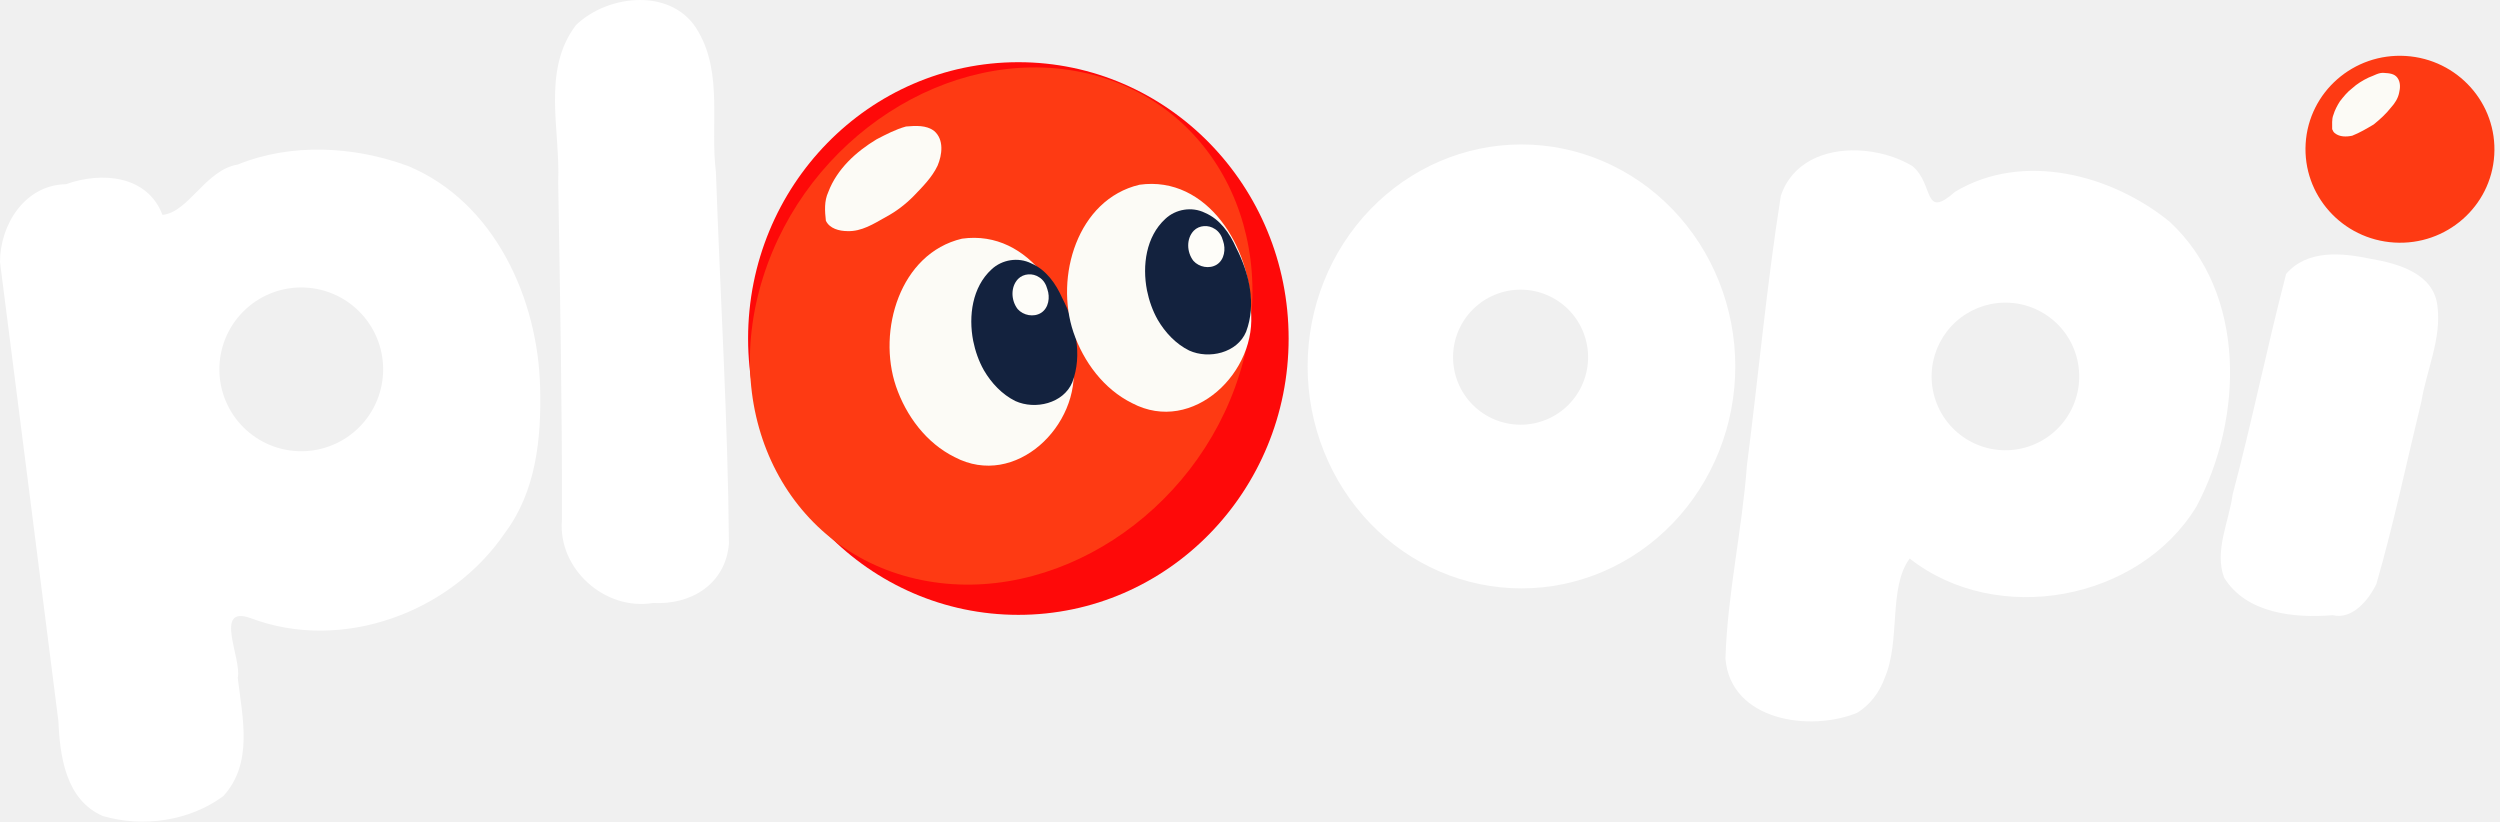
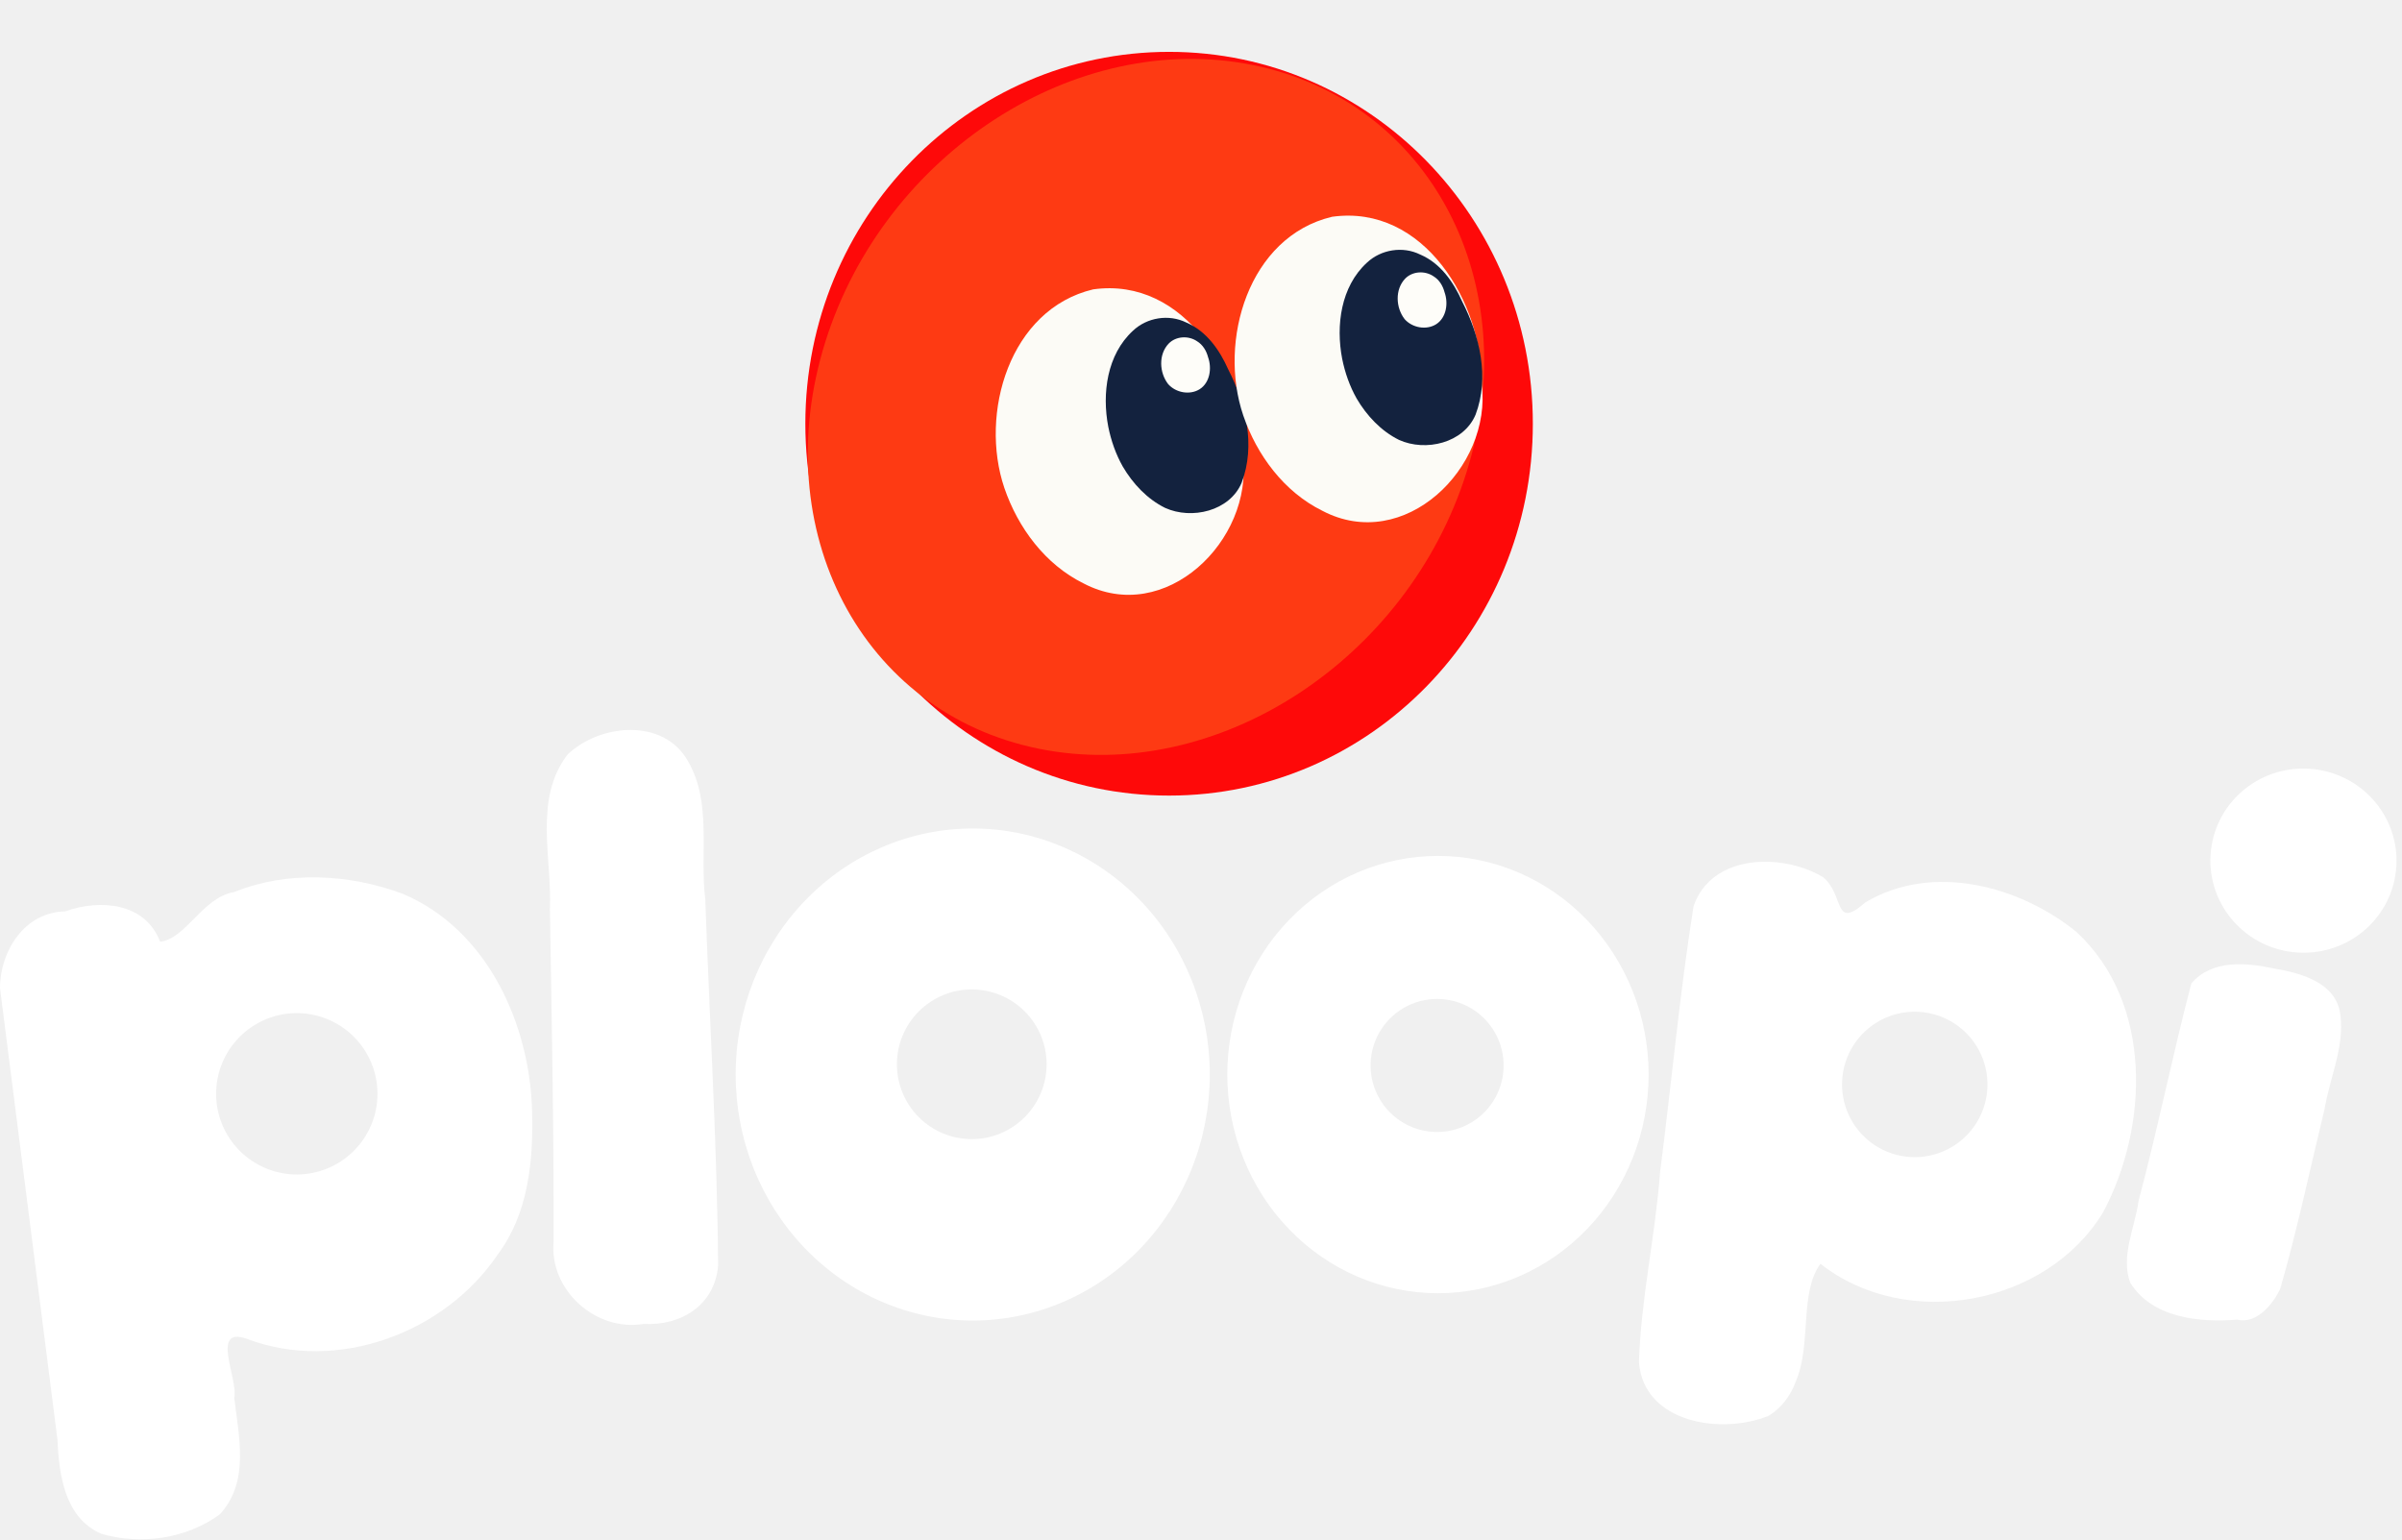
- <svg xmlns="http://www.w3.org/2000/svg" width="24098" height="7920" viewBox="0 0 24098 7920" fill="none">
-   <path d="M9816.19 5926.71C11255 5926.71 12421.4 4734.17 12421.4 3263.08C12421.4 1792 11255 599.457 9816.19 599.457C8377.37 599.457 7210.98 1792 7210.98 3263.08C7210.98 4734.17 8377.37 5926.71 9816.19 5926.71Z" fill="#FE0909" />
-   <path d="M8882.38 5590.92C10150.6 5848.49 11522.7 4961.16 11947 3609.01C12371.3 2256.87 11687.1 951.939 10418.9 694.37C9150.61 436.801 7778.53 1324.13 7354.24 2676.27C6929.95 4028.42 7614.12 5333.35 8882.38 5590.92Z" fill="#FE3A13" />
-   <path d="M14665.6 1392.37C14118.9 1392.37 13594.7 1617.79 13208.1 2019.03C12821.6 2420.28 12604.4 2964.49 12604.4 3531.94C12604.4 3812.92 12657.7 4091.15 12761.3 4350.74C12864.9 4610.34 13016.7 4846.21 13208.1 5044.9C13399.5 5243.58 13626.7 5401.19 13876.8 5508.71C14126.9 5616.24 14394.9 5671.59 14665.6 5671.59C14936.3 5671.59 15204.3 5616.24 15454.4 5508.71C15704.5 5401.19 15931.7 5243.58 16123.1 5044.89C16314.5 4846.21 16466.3 4610.34 16569.9 4350.74C16673.5 4091.15 16726.8 3812.92 16726.8 3531.94C16726.8 2964.49 16509.6 2420.28 16123.1 2019.03C15736.5 1617.79 15212.2 1392.37 14665.6 1392.37ZM14657.2 2792.08C14829.8 2792.08 14995.3 2860.66 15117.4 2982.72C15239.5 3104.79 15308 3270.35 15308 3442.98C15308 3615.61 15239.5 3781.16 15117.4 3903.23C14995.3 4025.3 14829.8 4093.88 14657.2 4093.88C14484.5 4093.88 14319 4025.3 14196.9 3903.23C14074.9 3781.16 14006.3 3615.61 14006.3 3442.98C14006.3 3270.35 14074.9 3104.79 14196.9 2982.72C14319 2860.66 14484.5 2792.08 14657.2 2792.08Z" fill="white" />
-   <path d="M17904.2 1449.81C17587.5 1439.22 17274 1563.8 17165.6 1888.37C17029.3 2749.61 16950.1 3621.21 16838.9 4486.84C16792.6 5110.73 16650.9 5726.11 16632 6349.09C16681.6 6947.17 17445.6 7057.82 17901.6 6870.79C18026.3 6794.25 18117.9 6671.76 18166.7 6534.84C18322.9 6175.84 18199.9 5664.25 18407.8 5383.69C19249.2 6044.93 20618.3 5793 21172.7 4881.5C21622.4 4034.91 21661 2831.22 20914 2137.52C20354.2 1682.2 19501.6 1456.73 18847 1847.46C18532.8 2123.76 18646.6 1777.18 18434.1 1600.84C18285.4 1511.18 18094.2 1456.17 17904.2 1449.81ZM19318.1 2917.17C19349.2 2916.63 19380.3 2918.13 19411.1 2921.65C19598.6 2943.01 19769.9 3037.98 19887.4 3185.66C20004.8 3333.33 20058.8 3521.63 20037.5 3709.12C20016.1 3896.61 19921.2 4067.93 19773.5 4185.4C19625.8 4302.87 19437.5 4356.87 19250 4335.51C19062.6 4314.15 18891.2 4219.18 18773.8 4071.5C18656.3 3923.82 18602.3 3735.52 18623.7 3548.03C18643.2 3376.53 18724.4 3217.98 18852.2 3101.91C18980 2985.85 19145.6 2920.19 19318.1 2917.17Z" fill="white" />
-   <path d="M22485.9 5929.97C22116.2 5960.23 21652.6 5914.7 21438.6 5567.87C21342.7 5309.33 21485.5 5028.73 21520.6 4767.29C21708.4 4062.08 21852.4 3346.18 22036.6 2640.17C22239.9 2403.66 22574.5 2436.54 22848 2494.33C23112 2538.86 23459.5 2633.8 23495.1 2950.02C23535.3 3264.05 23391.2 3563.06 23340.6 3868.72C23197.8 4455.42 23074.2 5048.35 22906.6 5628.04C22835 5779.83 22674.9 5976.51 22485.9 5929.97Z" fill="white" />
-   <path d="M6294.68 5812.21C5830.78 5889.49 5374.91 5483.08 5416.61 5009.8C5419.82 3926.13 5398.14 2840.74 5380.45 1756.4C5402.76 1253.08 5219.22 678.741 5552.21 241.425C5866.04 -60.925 6496.15 -122.533 6733.55 308.988C6968 717.12 6844.68 1211.13 6900.83 1658.96C6942.47 2852.6 7016.46 4046.32 7026.39 5240.34C6994.02 5629.31 6662.75 5832.86 6294.68 5812.21Z" fill="white" />
-   <path d="M3111.71 1442.51C2831.19 1436.64 2550.62 1480.98 2290.58 1586.39C1981.1 1637.35 1819.95 2045.25 1566.32 2071.58C1420.86 1689.22 980.705 1652.04 635.901 1775.56C241.776 1782.03 0.144 2162.83 0 2526.23C188.845 3999.67 374.93 5473.47 562.364 6947.09C577.366 7289.8 633.304 7710.32 991.067 7865.7C1376.31 7978.37 1825.7 7915.13 2152.15 7674.14C2443.52 7355.95 2336.93 6917.36 2291.85 6534.24C2333.57 6354.96 2053.89 5830.51 2413.97 5957.62C3298.41 6293.61 4350.62 5903.2 4871.07 5131.26C5167.61 4734.05 5218.78 4223.29 5206.49 3742.87C5188.7 2881.18 4767.18 1946.67 3932.68 1600.02C3672.71 1504.46 3392.23 1448.38 3111.71 1442.51ZM2938.33 2771.51C3041.9 2776.03 3143.56 2800.91 3237.51 2844.72C3331.46 2888.53 3415.87 2950.41 3485.9 3026.84C3555.94 3103.28 3610.24 3192.75 3645.69 3290.17C3681.15 3387.59 3697.07 3491.03 3692.55 3594.6C3688.03 3698.17 3663.15 3799.84 3619.35 3893.79C3575.54 3987.75 3513.65 4072.16 3437.22 4142.19C3360.8 4212.23 3271.32 4266.53 3173.91 4301.99C3076.5 4337.45 2973.05 4353.37 2869.49 4348.85C2765.92 4344.33 2664.26 4319.45 2570.31 4275.64C2476.36 4231.83 2391.95 4169.94 2321.92 4093.51C2251.88 4017.08 2197.59 3927.6 2162.13 3830.19C2126.68 3732.77 2110.75 3629.33 2115.27 3525.76C2119.79 3422.19 2144.67 3320.52 2188.48 3226.56C2232.28 3132.61 2294.17 3048.2 2370.6 2978.16C2447.03 2908.12 2536.5 2853.83 2633.91 2818.37C2731.33 2782.91 2834.77 2766.99 2938.33 2771.51Z" fill="white" />
-   <path d="M23078.7 2337.97C23580.8 2368.68 24012.4 1990.96 24042.7 1494.3C24073.1 997.652 23690.8 570.143 23188.7 539.436C22686.7 508.73 22255.1 886.453 22224.7 1383.11C22194.3 1879.76 22576.7 2307.27 23078.7 2337.97Z" fill="#FE3A13" />
-   <path d="M22480.3 1245.13C22481.9 1198.86 22474.2 1151.31 22492.1 1107.18C22505.8 1060.77 22529.3 1017.05 22555.1 976.41C22590.5 931.139 22626.4 886.09 22672.7 851.306C22720.1 807.89 22775.8 774.075 22833.7 746.717C22883.2 729.946 22931.4 695.333 22985.4 703.126C23029.5 706.072 23079.8 709.718 23108.2 748.384C23140.5 790.922 23137.4 847.268 23125.2 896.751C23114.4 949.024 23083.9 996.167 23048.3 1035.18C23000 1097.37 22941.3 1150.58 22880.3 1199.8C22813.4 1239.67 22745.9 1279.38 22673.5 1308.13C22617.2 1319.83 22552.2 1321.38 22505.7 1283.26C22492.2 1273.87 22486.9 1259.32 22480.3 1245.13Z" fill="#FCFBF6" />
-   <path d="M7960.7 2127.42C7950.45 2034.78 7943.63 1938.21 7984.04 1851.19C8067.45 1629.83 8251.7 1462.07 8450.27 1342.49C8541.42 1295.39 8633.95 1246.65 8733.08 1219.4C8823.46 1212.05 8929.05 1203.81 9004.87 1262.79C9101.26 1345.55 9082.14 1492.15 9037.48 1597.15C8983.68 1710.66 8892.16 1800.93 8806.22 1890.55C8727.17 1970.39 8638 2038.89 8538.75 2091.68C8423.89 2156.19 8304.82 2233.39 8167.62 2227.76C8090.25 2227.27 7996.48 2203.82 7960.7 2127.42Z" fill="#FCFBF6" />
-   <path d="M8636.24 3722.96C8455.76 3190.04 8672.71 2442.9 9272.74 2300.64C9930.68 2208.66 10353.9 2917.82 10344.7 3499.97C10419.7 4099.27 9788.14 4715.04 9202.48 4406.32C8928.71 4271.26 8733.35 4007.62 8636.24 3722.96Z" fill="#FCFBF6" />
-   <path d="M9380.61 3284.97C9334.6 3046.71 9370.72 2768.05 9557.67 2596.67C9658.49 2501.63 9814.74 2476.37 9939.51 2538.28C10084.2 2599.89 10178.2 2735.1 10239.8 2874.35C10366.4 3119.85 10437.1 3418.22 10336.1 3685.17C10250.4 3889.22 9978.28 3952.33 9787.56 3865.94C9659.16 3802.46 9555.87 3692.07 9484.07 3569.16C9434.25 3480.96 9400.57 3384.14 9380.61 3284.97Z" fill="#13223E" />
-   <path d="M10347.1 3203.05C10166.6 2670.13 10383.6 1922.99 10983.6 1780.74C11641.6 1688.75 12064.8 2397.9 12055.6 2980.06C12130.6 3579.36 11499 4195.13 10913.3 3886.4C10639.6 3751.34 10444.2 3487.71 10347.1 3203.05Z" fill="#FCFBF6" />
-   <path d="M11055.8 2797.96C11009.8 2559.7 11045.9 2281.04 11232.9 2109.66C11333.7 2014.62 11490 1989.36 11614.7 2051.27C11759.5 2112.88 11853.4 2248.09 11915 2387.34C12041.6 2632.84 12112.3 2931.21 12011.3 3198.16C11925.7 3402.21 11653.5 3465.32 11462.8 3378.92C11334.4 3315.45 11231.1 3205.05 11159.3 3082.15C11109.5 2993.95 11075.8 2897.13 11055.8 2797.96Z" fill="#13223E" />
-   <path d="M9809.74 2979.52C9745.71 2897.48 9738.92 2766.69 9813.36 2688.87C9866.01 2634.93 9955.56 2630.58 10016.7 2672.55C10058.1 2697.73 10083.7 2741.36 10095.6 2787.33C10123.4 2865.27 10109 2968.94 10034.7 3016.05C9963.95 3059.96 9864.16 3040.96 9809.74 2979.52Z" fill="#FEFDF9" />
-   <path d="M11503.5 2514.29C11439.4 2432.25 11432.7 2301.46 11507.1 2223.64C11559.7 2169.69 11649.3 2165.35 11710.4 2207.32C11751.8 2232.5 11777.5 2276.13 11789.3 2322.1C11817.2 2400.03 11802.8 2503.71 11728.5 2550.82C11657.7 2594.73 11557.9 2575.73 11503.5 2514.29Z" fill="#FEFDF9" />
+ <svg xmlns="http://www.w3.org/2000/svg" width="23502" height="15063" viewBox="0 0 23502 15063" fill="none">
+   <path d="M16425 11627L16468.3 11702H16381.7L16425 11627Z" fill="#D9D9D9" />
+   <path d="M14069.6 8375.37C13522.9 8375.37 12998.7 8600.79 12612.1 9002.03C12225.6 9403.28 12008.4 9947.49 12008.4 10514.9C12008.4 10795.9 12061.7 11074.1 12165.3 11333.7C12268.9 11593.3 12420.7 11829.2 12612.1 12027.9C12803.5 12226.6 13030.7 12384.2 13280.8 12491.7C13530.9 12599.2 13798.9 12654.6 14069.6 12654.6C14340.3 12654.6 14608.3 12599.2 14858.4 12491.7C15108.5 12384.2 15335.7 12226.6 15527.1 12027.9C15718.5 11829.2 15870.3 11593.3 15973.9 11333.7C16077.5 11074.1 16130.8 10795.9 16130.8 10514.9C16130.8 9947.49 15913.6 9403.28 15527.1 9002.03C15140.5 8600.79 14616.2 8375.37 14069.6 8375.37ZM14061.2 9775.07C14233.8 9775.08 14399.3 9843.66 14521.4 9965.72C14643.5 10087.8 14712 10253.3 14712 10426C14712 10598.6 14643.5 10764.2 14521.4 10886.2C14399.3 11008.3 14233.8 11076.9 14061.2 11076.9C13888.5 11076.9 13723 11008.3 13600.9 10886.2C13478.9 10764.2 13410.3 10598.6 13410.3 10426C13410.3 10253.3 13478.9 10087.8 13600.9 9965.72C13723 9843.66 13888.5 9775.08 14061.2 9775.07Z" fill="white" />
+   <path d="M9517.5 8107C8902.34 8107 8312.37 8360.64 7877.38 8812.13C7442.39 9263.61 7198.01 9875.96 7198 10514.5C7197.99 10830.6 7257.99 11143.7 7374.55 11435.8C7491.11 11727.9 7661.97 11993.3 7877.35 12216.8C8092.74 12440.4 8348.44 12617.7 8629.86 12738.7C8911.27 12859.7 9212.9 12922 9517.5 12922C9822.1 12922 10123.7 12859.7 10405.1 12738.7C10686.6 12617.7 10942.3 12440.4 11157.6 12216.8C11373 11993.3 11543.9 11727.9 11660.4 11435.8C11777 11143.7 11837 10830.6 11837 10514.5C11837 9875.96 11592.6 9263.61 11157.6 8812.13C10722.6 8360.64 10132.7 8107 9517.5 8107ZM9508.03 9681.96C9702.28 9681.96 9888.58 9759.13 10025.9 9896.48C10163.3 10033.8 10240.5 10220.1 10240.5 10414.4C10240.5 10608.6 10163.3 10794.9 10025.9 10932.2C9888.58 11069.6 9702.28 11146.8 9508.03 11146.8C9313.77 11146.8 9127.47 11069.6 8990.11 10932.2C8852.75 10794.9 8775.58 10608.6 8775.58 10414.4C8775.58 10220.1 8852.75 10033.8 8990.11 9896.48C9127.47 9759.13 9313.77 9681.96 9508.03 9681.96Z" fill="white" />
+   <path d="M17308.2 8432.81C16991.5 8422.22 16678 8546.8 16569.6 8871.37C16433.3 9732.61 16354.1 10604.2 16242.9 11469.8C16196.6 12093.7 16054.9 12709.1 16036 13332.1C16085.6 13930.2 16849.6 14040.8 17305.6 13853.8C17430.3 13777.3 17521.9 13654.8 17570.7 13517.8C17726.9 13158.8 17603.9 12647.3 17811.8 12366.7C18653.2 13027.9 20022.3 12776 20576.7 11864.5C21026.4 11017.9 21065 9814.22 20318 9120.52C19758.2 8665.2 18905.6 8439.73 18251 8830.46C17936.8 9106.76 18050.6 8760.18 17838.1 8583.84C17689.4 8494.18 17498.2 8439.17 17308.2 8432.81ZM18722.1 9900.18C18753.2 9899.63 18784.3 9901.13 18815.1 9904.65C19002.6 9926.01 19173.9 10021 19291.4 10168.7C19408.8 10316.3 19462.8 10504.6 19441.5 10692.1C19420.1 10879.6 19325.2 11050.9 19177.5 11168.4C19029.8 11285.9 18841.5 11339.9 18654 11318.5C18466.6 11297.1 18295.2 11202.2 18177.8 11054.5C18060.3 10906.8 18006.3 10718.5 18027.7 10531C18047.2 10359.5 18128.4 10201 18256.2 10084.9C18384 9968.85 18549.6 9903.2 18722.1 9900.18Z" fill="white" />
+   <path d="M21889.9 12913C21520.2 12943.2 21056.6 12897.7 20842.6 12550.9C20746.7 12292.3 20889.5 12011.7 20924.6 11750.3C21112.4 11045.1 21256.4 10329.2 21440.6 9623.17C21643.9 9386.66 21978.5 9419.54 22252 9477.33C22516 9521.86 22863.5 9616.8 22899.1 9933.02C22939.3 10247.1 22795.2 10546.1 22744.6 10851.7C22601.8 11438.4 22478.2 12031.4 22310.6 12611C22239 12762.8 22078.9 12959.5 21889.9 12913Z" fill="white" />
+   <path d="M6294.68 12955.2C5830.78 13032.5 5374.91 12626.1 5416.61 12152.8C5419.82 11069.1 5398.14 9983.74 5380.45 8899.4C5402.76 8396.08 5219.22 7821.74 5552.21 7384.42C5866.04 7082.07 6496.15 7020.47 6733.55 7451.99C6968 7860.12 6844.68 8354.13 6900.83 8801.96C6942.47 9995.6 7016.46 11189.3 7026.39 12383.3C6994.02 12772.3 6662.75 12975.9 6294.68 12955.2Z" fill="white" />
+   <path d="M3111.71 8585.51C2831.19 8579.64 2550.62 8623.98 2290.58 8729.39C1981.1 8780.35 1819.95 9188.25 1566.32 9214.58C1420.86 8832.22 980.705 8795.04 635.901 8918.56C241.776 8925.03 0.144 9305.83 0 9669.23C188.845 11142.7 374.93 12616.5 562.364 14090.1C577.366 14432.8 633.304 14853.3 991.067 15008.7C1376.31 15121.4 1825.7 15058.1 2152.15 14817.1C2443.52 14498.9 2336.93 14060.4 2291.85 13677.2C2333.57 13498 2053.89 12973.5 2413.97 13100.6C3298.41 13436.6 4350.62 13046.2 4871.07 12274.3C5167.61 11877 5218.78 11366.3 5206.49 10885.9C5188.7 10024.2 4767.18 9089.67 3932.68 8743.02C3672.71 8647.46 3392.23 8591.38 3111.71 8585.51ZM2938.33 9914.51C3041.9 9919.03 3143.56 9943.9 3237.51 9987.71C3331.46 10031.5 3415.87 10093.4 3485.9 10169.8C3555.94 10246.3 3610.24 10335.8 3645.69 10433.2C3681.15 10530.6 3697.07 10634 3692.55 10737.6C3688.03 10841.2 3663.15 10942.8 3619.35 11036.8C3575.54 11130.7 3513.65 11215.2 3437.22 11285.2C3360.8 11355.2 3271.32 11409.5 3173.91 11445C3076.5 11480.4 2973.05 11496.4 2869.49 11491.8C2765.92 11487.3 2664.26 11462.5 2570.31 11418.6C2476.36 11374.8 2391.95 11312.9 2321.92 11236.5C2251.88 11160.1 2197.59 11070.6 2162.13 10973.2C2126.68 10875.8 2110.75 10772.3 2115.27 10668.8C2119.79 10565.2 2144.67 10463.5 2188.48 10369.6C2232.28 10275.6 2294.17 10191.2 2370.6 10121.2C2447.03 10051.1 2536.5 9996.83 2633.91 9961.37C2731.33 9925.91 2834.77 9909.99 2938.33 9914.51Z" fill="white" />
+   <path d="M22482.7 9320.97C22984.8 9351.68 23416.4 8973.96 23446.7 8477.3C23477.1 7980.65 23094.8 7553.14 22592.7 7522.44C22090.7 7491.73 21659.1 7869.45 21628.7 8366.1C21598.3 8862.76 21980.7 9290.27 22482.7 9320.97Z" fill="white" />
+   <path d="M11438.8 7785.09C13404.4 7785.09 14997.8 6155.94 14997.8 4146.27C14997.8 2136.61 13404.4 507.452 11438.8 507.452C9473.24 507.452 7879.81 2136.61 7879.81 4146.27C7879.81 6155.94 9473.24 7785.09 11438.8 7785.09Z" fill="#FE0909" />
+   <path d="M10163.1 7326.36C11895.7 7678.23 13770.1 6466.03 14349.7 4618.85C14929.4 2771.67 13994.7 988.983 12262.1 637.115C10529.6 285.246 8655.14 1497.44 8075.51 3344.62C7495.88 5191.81 8430.53 6974.49 10163.1 7326.36Z" fill="#FE3A13" />
+   <path d="M9826.87 4774.51C9580.3 4046.49 9876.69 3025.8 10696.4 2831.47C11595.2 2705.81 12173.4 3674.6 12160.8 4469.88C12263.3 5288.6 11400.5 6129.82 10600.4 5708.06C10226.4 5523.55 9959.53 5163.4 9826.87 4774.51Z" fill="#FCFBF6" />
+   <path d="M10843.8 4176.17C10780.9 3850.68 10830.3 3469.99 11085.7 3235.87C11223.4 3106.04 11436.9 3071.53 11607.3 3156.11C11805 3240.27 11933.4 3424.99 12017.6 3615.21C12190.5 3950.6 12287.1 4358.2 12149.1 4722.89C12032.1 5001.65 11660.3 5087.86 11399.7 4969.84C11224.3 4883.12 11083.2 4732.31 10985.1 4564.41C10917.1 4443.91 10871.1 4311.65 10843.8 4176.17Z" fill="#13223E" />
+   <path d="M12164.1 4064.26C11917.6 3336.24 12214 2315.55 13033.7 2121.21C13932.5 1995.55 14510.7 2964.34 14498.1 3759.63C14600.6 4578.34 13737.8 5419.55 12937.7 4997.8C12563.7 4813.29 12296.8 4453.14 12164.1 4064.26Z" fill="#FCFBF6" />
+   <path d="M13132.3 3510.86C13069.4 3185.36 13118.8 2804.68 13374.2 2570.56C13511.9 2440.73 13725.4 2406.22 13895.8 2490.8C14093.5 2574.96 14221.9 2759.68 14306.1 2949.9C14479 3285.29 14575.6 3692.89 14437.6 4057.57C14320.6 4336.33 13948.8 4422.55 13688.2 4304.52C13512.8 4217.81 13371.7 4067 13273.6 3899.09C13205.6 3778.6 13159.5 3646.34 13132.3 3510.86Z" fill="#13223E" />
+   <path d="M11430 3758.9C11342.6 3646.82 11333.3 3468.14 11435 3361.83C11506.9 3288.14 11629.2 3282.2 11712.8 3339.53C11769.3 3373.94 11804.3 3433.53 11820.5 3496.33C11858.6 3602.81 11838.9 3744.44 11737.4 3808.79C11640.7 3868.78 11504.4 3842.83 11430 3758.9Z" fill="#FEFDF9" />
+   <path d="M13743.8 3123.34C13656.3 3011.26 13647.1 2832.58 13748.8 2726.27C13820.7 2652.58 13943 2646.64 14026.5 2703.97C14083.1 2738.38 14118.1 2797.98 14134.3 2860.77C14172.3 2967.25 14152.7 3108.88 14051.2 3173.24C13954.5 3233.23 13818.2 3207.27 13743.8 3123.34Z" fill="#FEFDF9" />
</svg>
